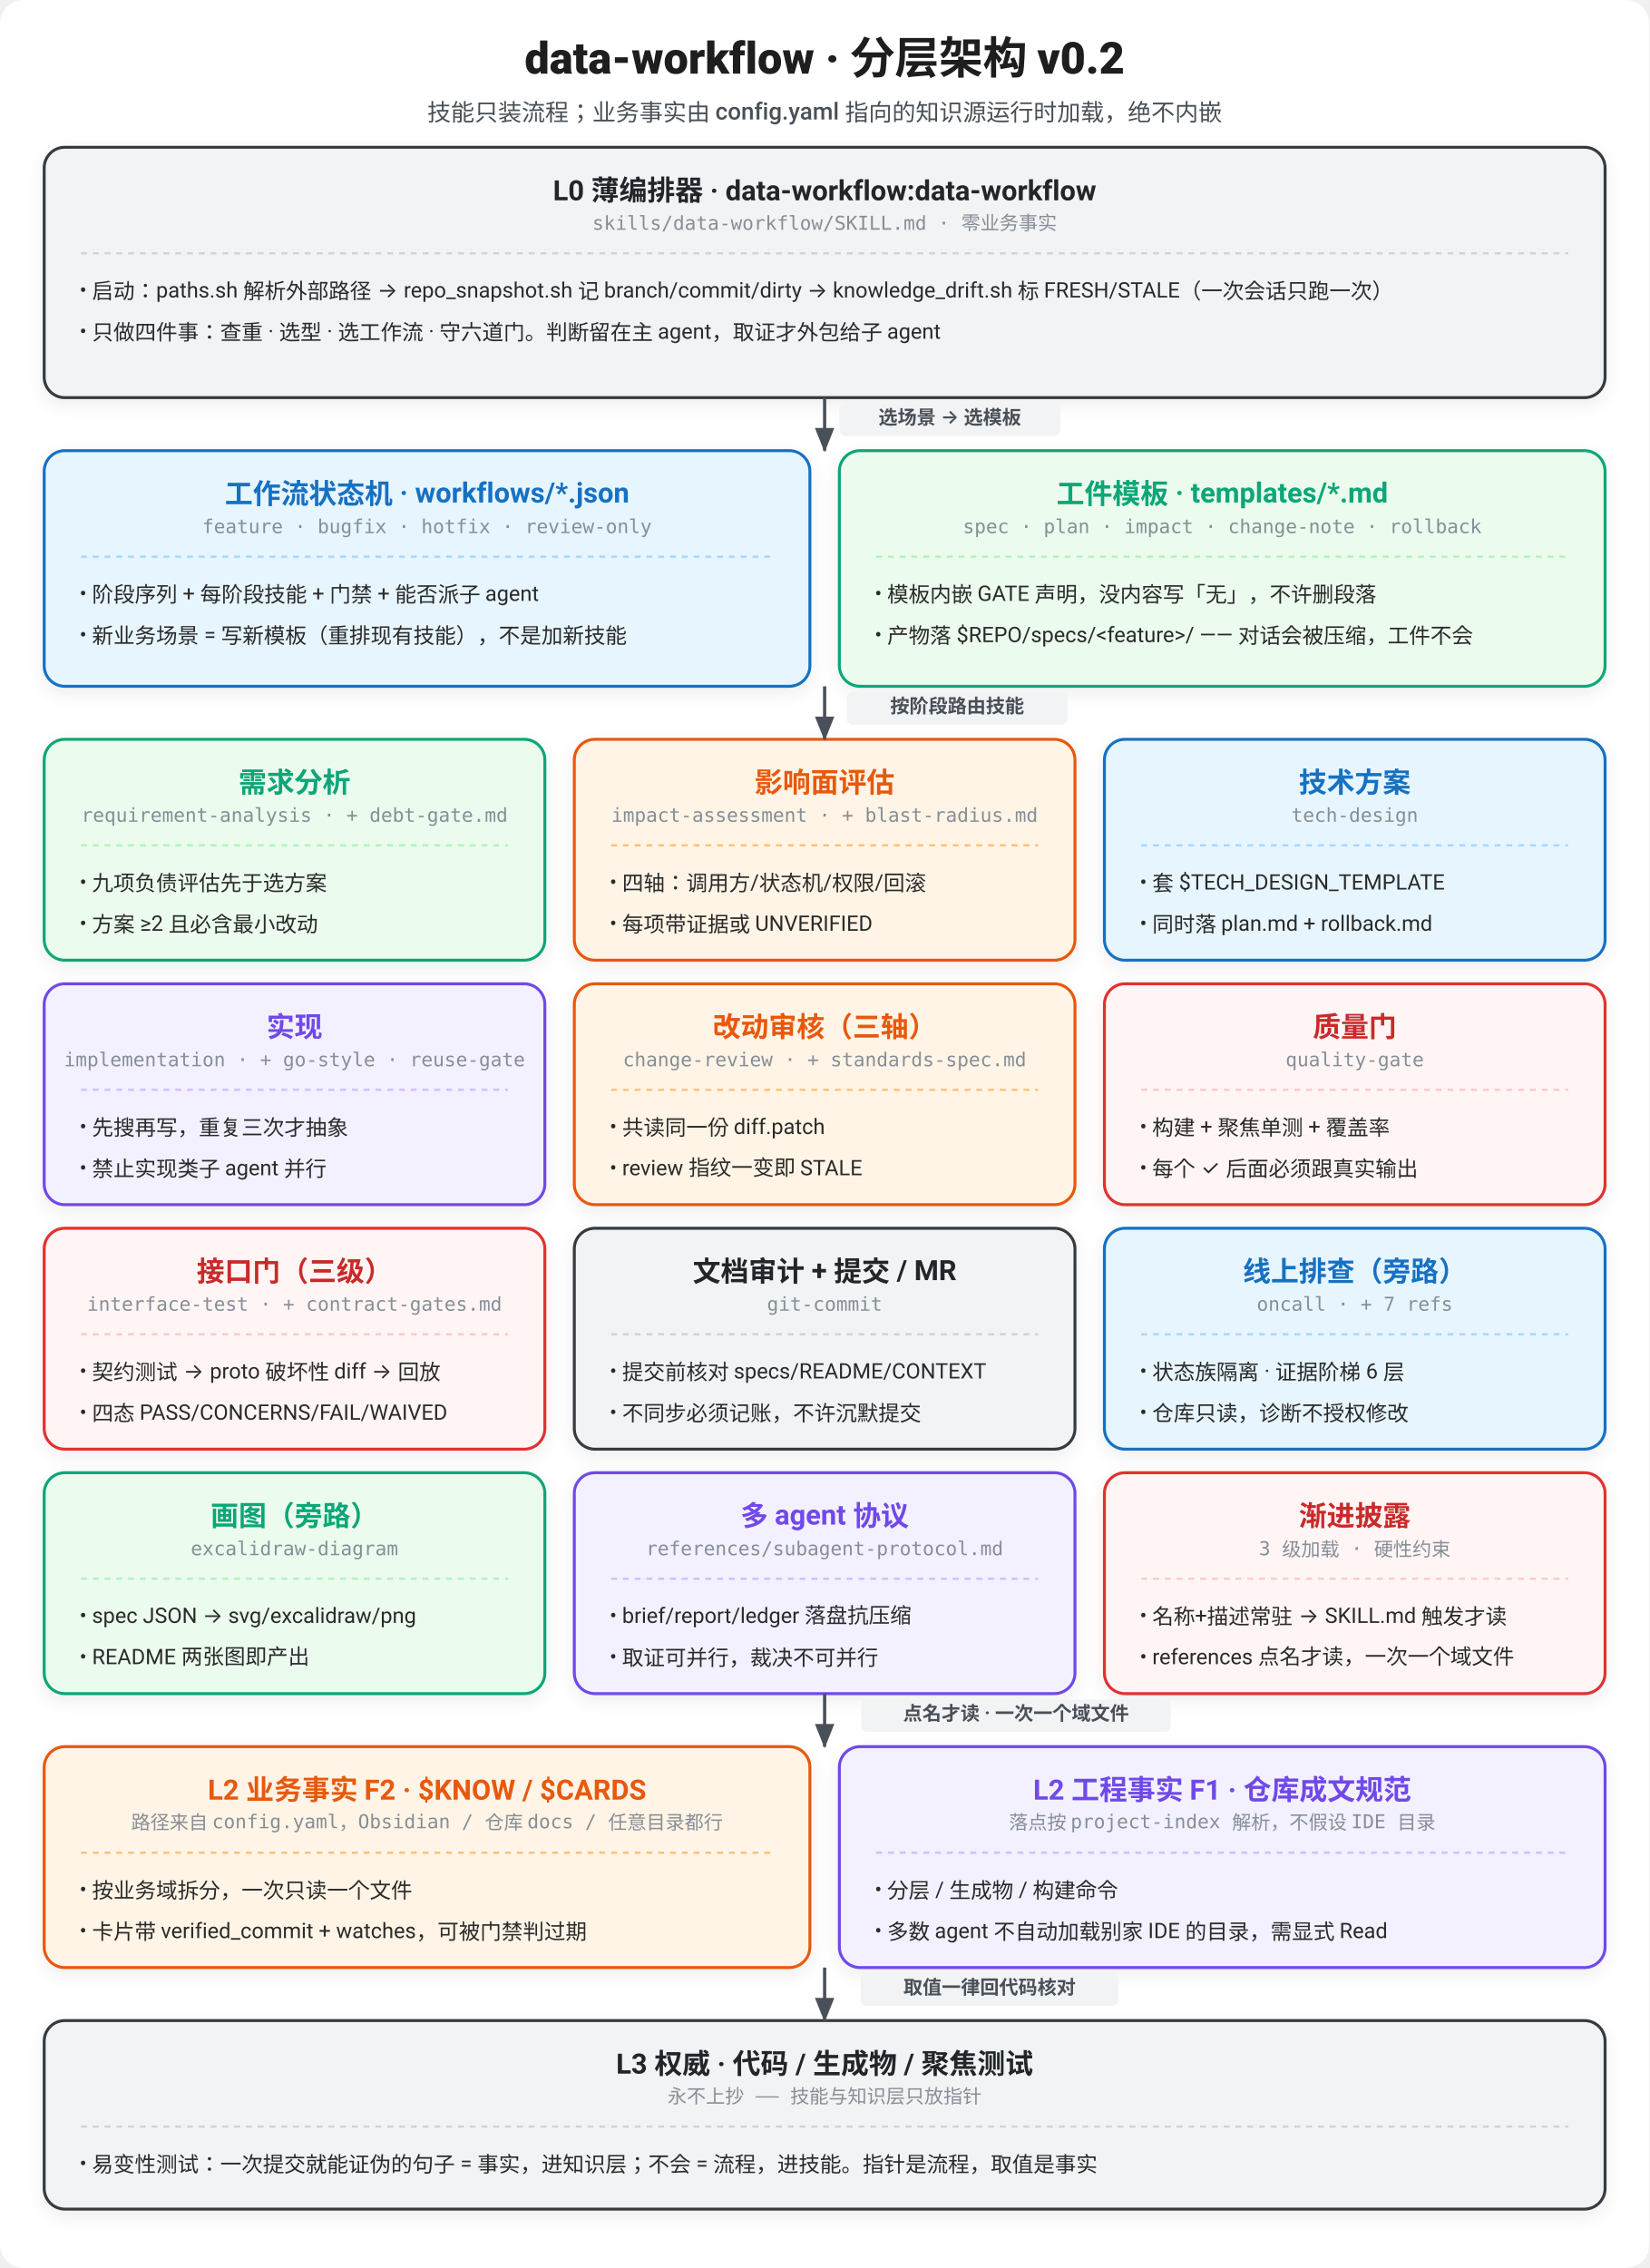
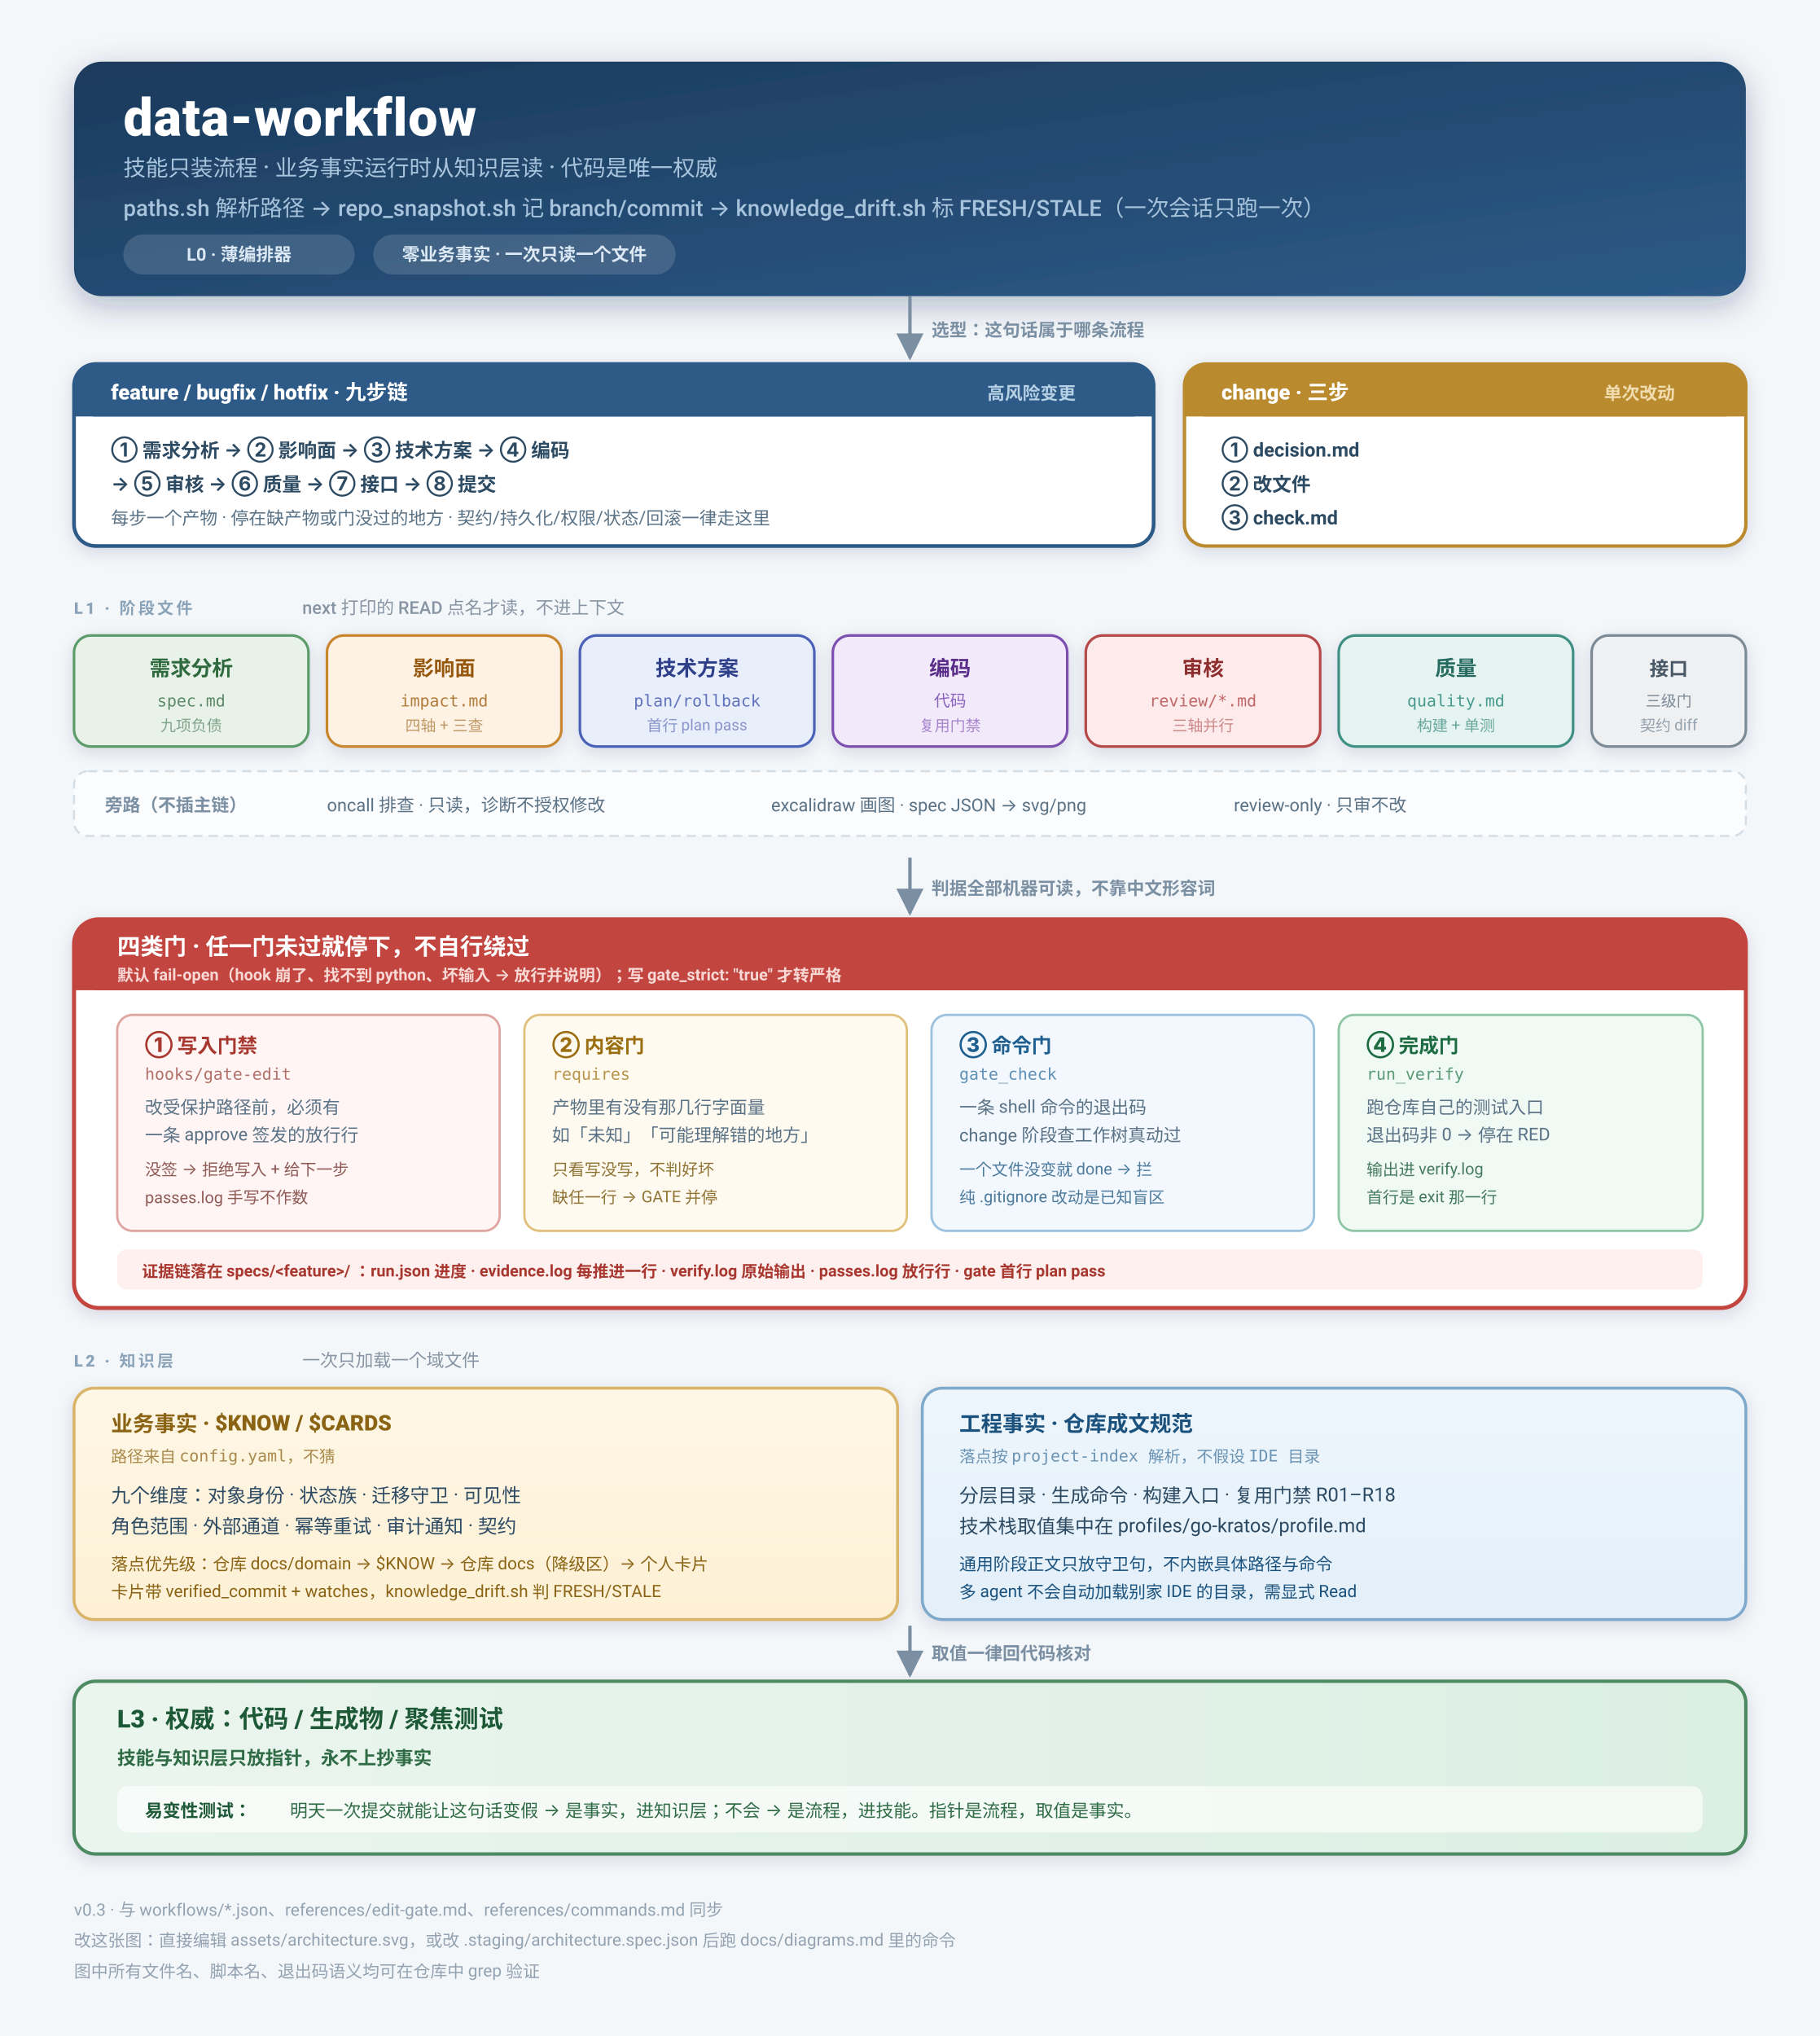
- <svg xmlns="http://www.w3.org/2000/svg" viewBox="0 0 1120 1540" width="100%" height="100%">
+ <svg xmlns="http://www.w3.org/2000/svg" viewBox="0 0 1180 1320" width="1180" height="1320" font-family="-apple-system, BlinkMacSystemFont, 'Segoe UI', Roboto, 'PingFang SC', sans-serif">
  <defs>
-     <filter id="shadow" x="-5%" y="-5%" width="110%" height="110%" filterUnits="userSpaceOnUse">
-       <feDropShadow dx="0" dy="4" stdDeviation="6" flood-color="#000000" flood-opacity="0.07" />
+     <linearGradient id="heroG" x1="0" y1="0" x2="1" y2="1">
+       <stop offset="0%" stop-color="#1b3a5c" />
+       <stop offset="100%" stop-color="#2d5a87" />
+     </linearGradient>
+     <linearGradient id="l2a" x1="0" y1="0" x2="0" y2="1">
+       <stop offset="0%" stop-color="#fef7e6" />
+       <stop offset="100%" stop-color="#fdf0d5" />
+     </linearGradient>
+     <linearGradient id="l2b" x1="0" y1="0" x2="0" y2="1">
+       <stop offset="0%" stop-color="#eef6fc" />
+       <stop offset="100%" stop-color="#e3eff9" />
+     </linearGradient>
+     <linearGradient id="l3G" x1="0" y1="0" x2="1" y2="0">
+       <stop offset="0%" stop-color="#eaf5ee" />
+       <stop offset="100%" stop-color="#dcefe3" />
+     </linearGradient>
+     <filter id="sh" x="-20%" y="-20%" width="140%" height="140%">
+       <feDropShadow dx="0" dy="3" stdDeviation="5" flood-color="#0b2545" flood-opacity="0.13" />
    </filter>
-     <filter id="red-shadow" x="-4%" y="-4%" width="108%" height="108%" filterUnits="userSpaceOnUse">
-       <feDropShadow dx="0" dy="5" stdDeviation="8" flood-color="#e03131" flood-opacity="0.10" />
+     <filter id="shHero" x="-20%" y="-20%" width="140%" height="140%">
+       <feDropShadow dx="0" dy="6" stdDeviation="10" flood-color="#0b2545" flood-opacity="0.28" />
    </filter>
-     <marker id="arrow-gray" markerWidth="9" markerHeight="9" refX="7" refY="4.5" orient="auto">
-       <path d="M 0 1.5 L 7.5 4.5 L 0 7.5 Z" fill="#495057" />
-     </marker>
-     <marker id="arrow-red" markerWidth="9" markerHeight="9" refX="7" refY="4.5" orient="auto">
-       <path d="M 0 1.5 L 7.5 4.5 L 0 7.5 Z" fill="#e03131" />
+     <marker id="ar" viewBox="0 0 10 10" refX="9" refY="5" markerWidth="8" markerHeight="8" orient="auto-start-reverse">
+       <path d="M0,0 L10,5 L0,10 z" fill="#7b8fa3" />
    </marker>
    <style>
-       .title { font-family: -apple-system, BlinkMacSystemFont, "Segoe UI", Roboto, "PingFang SC", "Hiragino Sans GB", "Microsoft YaHei", sans-serif; font-weight: 800; fill: #1e1e1e; }
-       .subtitle { font-family: -apple-system, BlinkMacSystemFont, "Segoe UI", Roboto, "PingFang SC", sans-serif; font-weight: 500; fill: #495057; }
-       .card-title { font-family: -apple-system, BlinkMacSystemFont, "Segoe UI", Roboto, "PingFang SC", sans-serif; font-weight: 700; font-size: 19px; }
-       .card-sub { font-family: "SF Mono", "Consolas", Menlo, monospace; font-size: 13px; fill: #868e96; }
-       .card-item { font-family: -apple-system, BlinkMacSystemFont, "Segoe UI", Roboto, "PingFang SC", sans-serif; font-size: 14.5px; fill: #2b2b2b; }
-       .tag-text { font-family: -apple-system, BlinkMacSystemFont, "Segoe UI", Roboto, "PingFang SC", sans-serif; font-size: 13px; font-weight: 600; fill: #495057; text-anchor: middle; }
-       .cfg-text { font-family: -apple-system, BlinkMacSystemFont, "Segoe UI", Roboto, "PingFang SC", sans-serif; font-size: 13px; font-weight: 700; fill: #c92a2a; text-anchor: middle; }
-     </style>
+     .h1{font-size:34px;font-weight:800;fill:#fff;letter-spacing:.5px}
+     .h1s{font-size:14.5px;fill:#a8c4dd;font-weight:500}
+     .lvl{font-size:13px;font-weight:800;letter-spacing:2.5px}
+     .lvlS{font-size:11.5px;fill:#8794a3;font-weight:500}
+     .t{font-size:16px;font-weight:700;fill:#12324f}
+     .s{font-size:12px;fill:#6b7c8f;font-family:"SF Mono",Consolas,Menlo,monospace}
+     .b{font-size:12.5px;fill:#2d4a63}
+     .bs{font-size:11.5px;fill:#5a7286}
+     .badge{font-size:10.5px;font-weight:700;fill:#fff;letter-spacing:.4px}
+     .lane{font-size:10.5px;font-weight:800;fill:#8ba3b8;letter-spacing:1.8px}
+   </style>
  </defs>
-   <rect width="100%" height="100%" fill="#ffffff" rx="16" />
-   <g transform="translate(560, 50)" text-anchor="middle">
-     <text class="title" font-size="30" y="0">data-workflow · 分层架构 v0.2</text>
-     <text class="subtitle" font-size="16" y="32">技能只装流程；业务事实由 config.yaml 指向的知识源运行时加载，绝不内嵌</text>
+   <rect width="1180" height="1320" fill="#f4f7fa" />
+   <rect x="48" y="40" width="1084" height="152" rx="18" fill="url(#heroG)" filter="url(#shHero)" />
+   <text x="80" y="88" class="h1">data-workflow</text>
+   <text x="80" y="114" class="h1s">技能只装流程 · 业务事实运行时从知识层读 · 代码是唯一权威</text>
+   <text x="80" y="140" class="h1s" font-size="13">paths.sh 解析路径 → repo_snapshot.sh 记 branch/commit → knowledge_drift.sh 标 FRESH/STALE（一次会话只跑一次）</text>
+   <rect x="80" y="152" width="150" height="26" rx="13" fill="#ffffff" opacity="0.14" />
+   <text x="155" y="169" fill="#dce9f5" font-size="11.5" font-weight="700" text-anchor="middle">L0 · 薄编排器</text>
+   <rect x="242" y="152" width="196" height="26" rx="13" fill="#ffffff" opacity="0.14" />
+   <text x="340" y="169" fill="#dce9f5" font-size="11.5" font-weight="700" text-anchor="middle">零业务事实 · 一次只读一个文件</text>
+   <path d="M590,192 L590,232" stroke="#7b8fa3" stroke-width="2.2" fill="none" marker-end="url(#ar)" />
+   <text x="604" y="218" font-size="11.5" fill="#7b8fa3" font-weight="600">选型：这句话属于哪条流程</text>
+   <rect x="48" y="236" width="700" height="118" rx="14" fill="#fff" stroke="#2d5a87" stroke-width="2.4" filter="url(#sh)" />
+   <rect x="48" y="236" width="700" height="34" rx="14" fill="#2d5a87" />
+   <rect x="48" y="256" width="700" height="14" fill="#2d5a87" />
+   <text x="72" y="259" font-size="13.5" font-weight="800" fill="#fff">feature / bugfix / hotfix · 九步链</text>
+   <text x="640" y="259" font-size="11.5" fill="#b6d0e4" font-weight="600">高风险变更</text>
+   <text x="72" y="296" class="b" font-weight="700" font-size="12.5">① 需求分析 → ② 影响面 → ③ 技术方案 → ④ 编码</text>
+   <text x="72" y="318" class="b" font-weight="700" font-size="12.5">→ ⑤ 审核 → ⑥ 质量 → ⑦ 接口 → ⑧ 提交</text>
+   <text x="72" y="340" class="bs">每步一个产物 · 停在缺产物或门没过的地方 · 契约/持久化/权限/状态/回滚一律走这里</text>
+   <rect x="768" y="236" width="364" height="118" rx="14" fill="#fff" stroke="#b98a2e" stroke-width="2.2" filter="url(#sh)" />
+   <rect x="768" y="236" width="364" height="34" rx="14" fill="#b98a2e" />
+   <rect x="768" y="256" width="364" height="14" fill="#b98a2e" />
+   <text x="792" y="259" font-size="13.5" font-weight="800" fill="#fff">change · 三步</text>
+   <text x="1040" y="259" font-size="11.5" fill="#f0dcae" font-weight="600">单次改动</text>
+   <text x="792" y="296" class="b" font-weight="700" font-size="12.5">① decision.md</text>
+   <text x="792" y="318" class="b" font-weight="700" font-size="12.5">② 改文件</text>
+   <text x="792" y="340" class="b" font-weight="700" font-size="12.5">③ check.md</text>
+   <text x="48" y="398" class="lane">L1 · 阶段文件</text>
+   <text x="196" y="398" class="lvlS">next 打印的 READ 点名才读，不进上下文</text>
+   <g filter="url(#sh)">
+     <rect x="48" y="412" width="152" height="72" rx="11" fill="#e8f2e9" stroke="#5c9c6b" stroke-width="1.7" />
+     <text x="124" y="438" text-anchor="middle" font-size="13.5" font-weight="800" fill="#2f6b3e">需求分析</text>
+     <text x="124" y="458" text-anchor="middle" font-size="10.5" fill="#5c8a68" font-family="monospace">spec.md</text>
+     <text x="124" y="474" text-anchor="middle" font-size="10" fill="#7fa389">九项负债</text>
  </g>
-   <g transform="translate(30, 100)" filter="url(#shadow)">
-     <rect width="1060" height="170" rx="14" fill="#f1f3f5" stroke="#343a40" stroke-width="2" />
-     <text class="card-title" x="530" y="36" text-anchor="middle" fill="#212529">L0 薄编排器 · data-workflow:data-workflow</text>
-     <text class="card-sub" x="530" y="56" text-anchor="middle">skills/data-workflow/SKILL.md · 零业务事实</text>
-     <line x1="25" y1="72" x2="1035" y2="72" stroke="#ced4da" stroke-width="1.5" stroke-dasharray="4,4" />
-     <g class="card-item" transform="translate(24, 102)">
-       <text y="0">• 启动：paths.sh 解析外部路径 → repo_snapshot.sh 记 branch/commit/dirty → knowledge_drift.sh 标 FRESH/STALE（一次会话只跑一次）</text>
-       <text y="28">• 只做四件事：查重 · 选型 · 选工作流 · 守六道门。判断留在主 agent，取证才外包给子 agent</text>
-     </g>
+   <g filter="url(#sh)">
+     <rect x="212" y="412" width="152" height="72" rx="11" fill="#fdf2e4" stroke="#c9862f" stroke-width="1.7" />
+     <text x="288" y="438" text-anchor="middle" font-size="13.5" font-weight="800" fill="#96590f">影响面</text>
+     <text x="288" y="458" text-anchor="middle" font-size="10.5" fill="#b07c3a" font-family="monospace">impact.md</text>
+     <text x="288" y="474" text-anchor="middle" font-size="10" fill="#c09a68">四轴 + 三查</text>
  </g>
-   <g transform="translate(30, 306)" filter="url(#shadow)">
-     <rect width="520" height="160" rx="14" fill="#e7f5ff" stroke="#1971c2" stroke-width="2" />
-     <text class="card-title" x="260" y="36" text-anchor="middle" fill="#1971c2">工作流状态机 · workflows/*.json</text>
-     <text class="card-sub" x="260" y="56" text-anchor="middle">feature · bugfix · hotfix · review-only</text>
-     <line x1="25" y1="72" x2="495" y2="72" stroke="#a5d8ff" stroke-width="1.5" stroke-dasharray="4,4" />
-     <g class="card-item" transform="translate(24, 102)">
-       <text y="0">• 阶段序列 + 每阶段技能 + 门禁 + 能否派子 agent</text>
-       <text y="28">• 新业务场景 = 写新模板（重排现有技能），不是加新技能</text>
-     </g>
+   <g filter="url(#sh)">
+     <rect x="376" y="412" width="152" height="72" rx="11" fill="#e9eefb" stroke="#4a62b8" stroke-width="1.7" />
+     <text x="452" y="438" text-anchor="middle" font-size="13.5" font-weight="800" fill="#2f3f8a">技术方案</text>
+     <text x="452" y="458" text-anchor="middle" font-size="10.5" fill="#6273bd" font-family="monospace">plan/rollback</text>
+     <text x="452" y="474" text-anchor="middle" font-size="10" fill="#8794c9">首行 plan pass</text>
  </g>
-   <g transform="translate(570, 306)" filter="url(#shadow)">
-     <rect width="520" height="160" rx="14" fill="#ebfbee" stroke="#0ca678" stroke-width="2" />
-     <text class="card-title" x="260" y="36" text-anchor="middle" fill="#0ca678">工件模板 · templates/*.md</text>
-     <text class="card-sub" x="260" y="56" text-anchor="middle">spec · plan · impact · change-note · rollback</text>
-     <line x1="25" y1="72" x2="495" y2="72" stroke="#b2f2bb" stroke-width="1.5" stroke-dasharray="4,4" />
-     <g class="card-item" transform="translate(24, 102)">
-       <text y="0">• 模板内嵌 GATE 声明，没内容写「无」，不许删段落</text>
-       <text y="28">• 产物落 $REPO/specs/&lt;feature&gt;/ —— 对话会被压缩，工件不会</text>
-     </g>
+   <g filter="url(#sh)">
+     <rect x="540" y="412" width="152" height="72" rx="11" fill="#f2eafb" stroke="#7c4fb0" stroke-width="1.7" />
+     <text x="616" y="438" text-anchor="middle" font-size="13.5" font-weight="800" fill="#5a2d8a">编码</text>
+     <text x="616" y="458" text-anchor="middle" font-size="10.5" fill="#8a63bd" font-family="monospace">代码</text>
+     <text x="616" y="474" text-anchor="middle" font-size="10" fill="#a986cc">复用门禁</text>
  </g>
-   <g transform="translate(30, 502)" filter="url(#shadow)">
-     <rect width="340" height="150" rx="14" fill="#ebfbee" stroke="#0ca678" stroke-width="2" />
-     <text class="card-title" x="170" y="36" text-anchor="middle" fill="#0ca678">需求分析</text>
-     <text class="card-sub" x="170" y="56" text-anchor="middle">requirement-analysis · + debt-gate.md</text>
-     <line x1="25" y1="72" x2="315" y2="72" stroke="#b2f2bb" stroke-width="1.5" stroke-dasharray="4,4" />
-     <g class="card-item" transform="translate(24, 102)">
-       <text y="0">• 九项负债评估先于选方案</text>
-       <text y="28">• 方案 ≥2 且必含最小改动</text>
-     </g>
+   <g filter="url(#sh)">
+     <rect x="704" y="412" width="152" height="72" rx="11" fill="#fdeaea" stroke="#b54a4a" stroke-width="1.7" />
+     <text x="780" y="438" text-anchor="middle" font-size="13.5" font-weight="800" fill="#8f2f2f">审核</text>
+     <text x="780" y="458" text-anchor="middle" font-size="10.5" fill="#c06767" font-family="monospace">review/*.md</text>
+     <text x="780" y="474" text-anchor="middle" font-size="10" fill="#cc8888">三轴并行</text>
  </g>
-   <g transform="translate(390, 502)" filter="url(#shadow)">
-     <rect width="340" height="150" rx="14" fill="#fff4e6" stroke="#e8590c" stroke-width="2" />
-     <text class="card-title" x="170" y="36" text-anchor="middle" fill="#e8590c">影响面评估</text>
-     <text class="card-sub" x="170" y="56" text-anchor="middle">impact-assessment · + blast-radius.md</text>
-     <line x1="25" y1="72" x2="315" y2="72" stroke="#ffc078" stroke-width="1.5" stroke-dasharray="4,4" />
-     <g class="card-item" transform="translate(24, 102)">
-       <text y="0">• 四轴：调用方/状态机/权限/回滚</text>
-       <text y="28">• 每项带证据或 UNVERIFIED</text>
-     </g>
+   <g filter="url(#sh)">
+     <rect x="868" y="412" width="152" height="72" rx="11" fill="#e6f4f1" stroke="#3f8f83" stroke-width="1.7" />
+     <text x="944" y="438" text-anchor="middle" font-size="13.5" font-weight="800" fill="#256b60">质量</text>
+     <text x="944" y="458" text-anchor="middle" font-size="10.5" fill="#4a9a8e" font-family="monospace">quality.md</text>
+     <text x="944" y="474" text-anchor="middle" font-size="10" fill="#6aa89e">构建 + 单测</text>
  </g>
-   <g transform="translate(750, 502)" filter="url(#shadow)">
-     <rect width="340" height="150" rx="14" fill="#e7f5ff" stroke="#1971c2" stroke-width="2" />
-     <text class="card-title" x="170" y="36" text-anchor="middle" fill="#1971c2">技术方案</text>
-     <text class="card-sub" x="170" y="56" text-anchor="middle">tech-design</text>
-     <line x1="25" y1="72" x2="315" y2="72" stroke="#a5d8ff" stroke-width="1.5" stroke-dasharray="4,4" />
-     <g class="card-item" transform="translate(24, 102)">
-       <text y="0">• 套 $TECH_DESIGN_TEMPLATE</text>
-       <text y="28">• 同时落 plan.md + rollback.md</text>
-     </g>
+   <g filter="url(#sh)">
+     <rect x="1032" y="412" width="100" height="72" rx="11" fill="#eef0f2" stroke="#7c8a96" stroke-width="1.7" />
+     <text x="1082" y="438" text-anchor="middle" font-size="12.5" font-weight="800" fill="#4a5866">接口</text>
+     <text x="1082" y="458" text-anchor="middle" font-size="10" fill="#7c8a96" font-family="monospace">三级门</text>
+     <text x="1082" y="474" text-anchor="middle" font-size="10" fill="#94a1ad">契约 diff</text>
  </g>
-   <g transform="translate(30, 668)" filter="url(#shadow)">
-     <rect width="340" height="150" rx="14" fill="#f3f0ff" stroke="#7048e8" stroke-width="2" />
-     <text class="card-title" x="170" y="36" text-anchor="middle" fill="#7048e8">实现</text>
-     <text class="card-sub" x="170" y="56" text-anchor="middle">implementation · + go-style · reuse-gate</text>
-     <line x1="25" y1="72" x2="315" y2="72" stroke="#d0bfff" stroke-width="1.5" stroke-dasharray="4,4" />
-     <g class="card-item" transform="translate(24, 102)">
-       <text y="0">• 先搜再写，重复三次才抽象</text>
-       <text y="28">• 禁止实现类子 agent 并行</text>
-     </g>
-   </g>
-   <g transform="translate(390, 668)" filter="url(#shadow)">
-     <rect width="340" height="150" rx="14" fill="#fff4e6" stroke="#e8590c" stroke-width="2" />
-     <text class="card-title" x="170" y="36" text-anchor="middle" fill="#e8590c">改动审核（三轴）</text>
-     <text class="card-sub" x="170" y="56" text-anchor="middle">change-review · + standards-spec.md</text>
-     <line x1="25" y1="72" x2="315" y2="72" stroke="#ffc078" stroke-width="1.5" stroke-dasharray="4,4" />
-     <g class="card-item" transform="translate(24, 102)">
-       <text y="0">• 共读同一份 diff.patch</text>
-       <text y="28">• review 指纹一变即 STALE</text>
-     </g>
-   </g>
-   <g transform="translate(750, 668)" filter="url(#shadow)">
-     <rect width="340" height="150" rx="14" fill="#fff5f5" stroke="#e03131" stroke-width="2" />
-     <text class="card-title" x="170" y="36" text-anchor="middle" fill="#c92a2a">质量门</text>
-     <text class="card-sub" x="170" y="56" text-anchor="middle">quality-gate</text>
-     <line x1="25" y1="72" x2="315" y2="72" stroke="#ffc9c9" stroke-width="1.5" stroke-dasharray="4,4" />
-     <g class="card-item" transform="translate(24, 102)">
-       <text y="0">• 构建 + 聚焦单测 + 覆盖率</text>
-       <text y="28">• 每个 ✓ 后面必须跟真实输出</text>
-     </g>
-   </g>
-   <g transform="translate(30, 834)" filter="url(#shadow)">
-     <rect width="340" height="150" rx="14" fill="#fff5f5" stroke="#e03131" stroke-width="2" />
-     <text class="card-title" x="170" y="36" text-anchor="middle" fill="#c92a2a">接口门（三级）</text>
-     <text class="card-sub" x="170" y="56" text-anchor="middle">interface-test · + contract-gates.md</text>
-     <line x1="25" y1="72" x2="315" y2="72" stroke="#ffc9c9" stroke-width="1.5" stroke-dasharray="4,4" />
-     <g class="card-item" transform="translate(24, 102)">
-       <text y="0">• 契约测试 → proto 破坏性 diff → 回放</text>
-       <text y="28">• 四态 PASS/CONCERNS/FAIL/WAIVED</text>
-     </g>
-   </g>
-   <g transform="translate(390, 834)" filter="url(#shadow)">
-     <rect width="340" height="150" rx="14" fill="#f1f3f5" stroke="#343a40" stroke-width="2" />
-     <text class="card-title" x="170" y="36" text-anchor="middle" fill="#212529">文档审计 + 提交 / MR</text>
-     <text class="card-sub" x="170" y="56" text-anchor="middle">git-commit</text>
-     <line x1="25" y1="72" x2="315" y2="72" stroke="#ced4da" stroke-width="1.5" stroke-dasharray="4,4" />
-     <g class="card-item" transform="translate(24, 102)">
-       <text y="0">• 提交前核对 specs/README/CONTEXT</text>
-       <text y="28">• 不同步必须记账，不许沉默提交</text>
-     </g>
-   </g>
-   <g transform="translate(750, 834)" filter="url(#shadow)">
-     <rect width="340" height="150" rx="14" fill="#e7f5ff" stroke="#1971c2" stroke-width="2" />
-     <text class="card-title" x="170" y="36" text-anchor="middle" fill="#1971c2">线上排查（旁路）</text>
-     <text class="card-sub" x="170" y="56" text-anchor="middle">oncall · + 7 refs</text>
-     <line x1="25" y1="72" x2="315" y2="72" stroke="#a5d8ff" stroke-width="1.5" stroke-dasharray="4,4" />
-     <g class="card-item" transform="translate(24, 102)">
-       <text y="0">• 状态族隔离 · 证据阶梯 6 层</text>
-       <text y="28">• 仓库只读，诊断不授权修改</text>
-     </g>
-   </g>
-   <g transform="translate(30, 1000)" filter="url(#shadow)">
-     <rect width="340" height="150" rx="14" fill="#ebfbee" stroke="#0ca678" stroke-width="2" />
-     <text class="card-title" x="170" y="36" text-anchor="middle" fill="#0ca678">画图（旁路）</text>
-     <text class="card-sub" x="170" y="56" text-anchor="middle">excalidraw-diagram</text>
-     <line x1="25" y1="72" x2="315" y2="72" stroke="#b2f2bb" stroke-width="1.5" stroke-dasharray="4,4" />
-     <g class="card-item" transform="translate(24, 102)">
-       <text y="0">• spec JSON → svg/excalidraw/png</text>
-       <text y="28">• README 两张图即产出</text>
-     </g>
-   </g>
-   <g transform="translate(390, 1000)" filter="url(#shadow)">
-     <rect width="340" height="150" rx="14" fill="#f3f0ff" stroke="#7048e8" stroke-width="2" />
-     <text class="card-title" x="170" y="36" text-anchor="middle" fill="#7048e8">多 agent 协议</text>
-     <text class="card-sub" x="170" y="56" text-anchor="middle">references/subagent-protocol.md</text>
-     <line x1="25" y1="72" x2="315" y2="72" stroke="#d0bfff" stroke-width="1.5" stroke-dasharray="4,4" />
-     <g class="card-item" transform="translate(24, 102)">
-       <text y="0">• brief/report/ledger 落盘抗压缩</text>
-       <text y="28">• 取证可并行，裁决不可并行</text>
-     </g>
-   </g>
-   <g transform="translate(750, 1000)" filter="url(#shadow)">
-     <rect width="340" height="150" rx="14" fill="#fff5f5" stroke="#e03131" stroke-width="2" />
-     <text class="card-title" x="170" y="36" text-anchor="middle" fill="#c92a2a">渐进披露</text>
-     <text class="card-sub" x="170" y="56" text-anchor="middle">3 级加载 · 硬性约束</text>
-     <line x1="25" y1="72" x2="315" y2="72" stroke="#ffc9c9" stroke-width="1.5" stroke-dasharray="4,4" />
-     <g class="card-item" transform="translate(24, 102)">
-       <text y="0">• 名称+描述常驻 → SKILL.md 触发才读</text>
-       <text y="28">• references 点名才读，一次一个域文件</text>
-     </g>
-   </g>
-   <g transform="translate(30, 1186)" filter="url(#shadow)">
-     <rect width="520" height="150" rx="14" fill="#fff4e6" stroke="#e8590c" stroke-width="2" />
-     <text class="card-title" x="260" y="36" text-anchor="middle" fill="#e8590c">L2 业务事实 F2 · $KNOW / $CARDS</text>
-     <text class="card-sub" x="260" y="56" text-anchor="middle">路径来自 config.yaml，Obsidian / 仓库 docs / 任意目录都行</text>
-     <line x1="25" y1="72" x2="495" y2="72" stroke="#ffc078" stroke-width="1.5" stroke-dasharray="4,4" />
-     <g class="card-item" transform="translate(24, 102)">
-       <text y="0">• 按业务域拆分，一次只读一个文件</text>
-       <text y="28">• 卡片带 verified_commit + watches，可被门禁判过期</text>
-     </g>
-   </g>
-   <g transform="translate(570, 1186)" filter="url(#shadow)">
-     <rect width="520" height="150" rx="14" fill="#f3f0ff" stroke="#7048e8" stroke-width="2" />
-     <text class="card-title" x="260" y="36" text-anchor="middle" fill="#7048e8">L2 工程事实 F1 · 仓库成文规范</text>
-     <text class="card-sub" x="260" y="56" text-anchor="middle">落点按 project-index 解析，不假设 IDE 目录</text>
-     <line x1="25" y1="72" x2="495" y2="72" stroke="#d0bfff" stroke-width="1.5" stroke-dasharray="4,4" />
-     <g class="card-item" transform="translate(24, 102)">
-       <text y="0">• 分层 / 生成物 / 构建命令</text>
-       <text y="28">• 多数 agent 不自动加载别家 IDE 的目录，需显式 Read</text>
-     </g>
-   </g>
-   <g transform="translate(30, 1372)" filter="url(#shadow)">
-     <rect width="1060" height="128" rx="14" fill="#f1f3f5" stroke="#343a40" stroke-width="2" />
-     <text class="card-title" x="530" y="36" text-anchor="middle" fill="#212529">L3 权威 · 代码 / 生成物 / 聚焦测试</text>
-     <text class="card-sub" x="530" y="56" text-anchor="middle">永不上抄 —— 技能与知识层只放指针</text>
-     <line x1="25" y1="72" x2="1035" y2="72" stroke="#ced4da" stroke-width="1.5" stroke-dasharray="4,4" />
-     <g class="card-item" transform="translate(24, 102)">
-       <text y="0">• 易变性测试：一次提交就能证伪的句子 = 事实，进知识层；不会 = 流程，进技能。指针是流程，取值是事实</text>
-     </g>
+   <rect x="48" y="500" width="1084" height="42" rx="9" fill="#fbfcfd" stroke="#d3dde6" stroke-width="1.3" stroke-dasharray="6 4" />
+   <text x="68" y="526" font-size="11.5" fill="#7b8fa3" font-weight="700">旁路（不插主链）</text>
+   <text x="212" y="526" class="bs">oncall 排查 · 只读，诊断不授权修改</text>
+   <text x="500" y="526" class="bs">excalidraw 画图 · spec JSON → svg/png</text>
+   <text x="800" y="526" class="bs">review-only · 只审不改</text>
+   <path d="M590,556 L590,592" stroke="#7b8fa3" stroke-width="2.2" fill="none" marker-end="url(#ar)" />
+   <text x="604" y="580" font-size="11.5" fill="#7b8fa3" font-weight="600">判据全部机器可读，不靠中文形容词</text>
+   <rect x="48" y="596" width="1084" height="252" rx="16" fill="#fff" stroke="#c2453f" stroke-width="2.6" filter="url(#sh)" />
+   <rect x="48" y="596" width="1084" height="46" rx="16" fill="#c2453f" />
+   <rect x="48" y="626" width="1084" height="16" fill="#c2453f" />
+   <text x="76" y="619" font-size="15" font-weight="800" fill="#fff">四类门 · 任一门未过就停下，不自行绕过</text>
+   <text x="76" y="636" font-size="10.5" fill="#f8d9d6" font-weight="600">默认 fail-open（hook 崩了、找不到 python、坏输入 → 放行并说明）；写 gate_strict: "true" 才转严格</text>
+   <g>
+     <rect x="76" y="658" width="248" height="140" rx="10" fill="#fef5f4" stroke="#dfa5a1" stroke-width="1.5" />
+     <text x="94" y="682" font-size="13" font-weight="800" fill="#a8382f">① 写入门禁</text>
+     <text x="94" y="700" font-size="10.5" fill="#b3706a" font-family="monospace">hooks/gate-edit</text>
+     <text x="94" y="722" class="bs">改受保护路径前，必须有</text>
+     <text x="94" y="740" class="bs">一条 approve 签发的放行行</text>
+     <text x="94" y="762" font-size="10.5" fill="#8f5a55">没签 → 拒绝写入 + 给下一步</text>
+     <text x="94" y="780" font-size="10.5" fill="#8f5a55">passes.log 手写不作数</text>
  </g>
  <g>
-     <path d="M 560 270 L 560 306" fill="none" stroke="#495057" stroke-width="2.2" marker-end="url(#arrow-gray)" />
-     <rect x="570" y="274" width="150" height="22" rx="4" fill="#f1f3f5" />
-     <text class="tag-text" x="645" y="288" text-anchor="middle">选场景 → 选模板</text>
+     <rect x="340" y="658" width="248" height="140" rx="10" fill="#fffaf0" stroke="#e0c07a" stroke-width="1.5" />
+     <text x="358" y="682" font-size="13" font-weight="800" fill="#9a6d10">② 内容门</text>
+     <text x="358" y="700" font-size="10.5" fill="#b89448" font-family="monospace">requires</text>
+     <text x="358" y="722" class="bs">产物里有没有那几行字面量</text>
+     <text x="358" y="740" class="bs">如「未知」「可能理解错的地方」</text>
+     <text x="358" y="762" font-size="10.5" fill="#8f7434">只看写没写，不判好坏</text>
+     <text x="358" y="780" font-size="10.5" fill="#8f7434">缺任一行 → GATE 并停</text>
  </g>
  <g>
-     <path d="M 560 466 L 560 502" fill="none" stroke="#495057" stroke-width="2.2" marker-end="url(#arrow-gray)" />
-     <rect x="575" y="470" width="150" height="22" rx="4" fill="#f1f3f5" />
-     <text class="tag-text" x="650" y="484" text-anchor="middle">按阶段路由技能</text>
+     <rect x="604" y="658" width="248" height="140" rx="10" fill="#f2f8fd" stroke="#9dc2e0" stroke-width="1.5" />
+     <text x="622" y="682" font-size="13" font-weight="800" fill="#1e5f8f">③ 命令门</text>
+     <text x="622" y="700" font-size="10.5" fill="#5f8fb5" font-family="monospace">gate_check</text>
+     <text x="622" y="722" class="bs">一条 shell 命令的退出码</text>
+     <text x="622" y="740" class="bs">change 阶段查工作树真动过</text>
+     <text x="622" y="762" font-size="10.5" fill="#4d7a9c">一个文件没变就 done → 拦</text>
+     <text x="622" y="780" font-size="10.5" fill="#4d7a9c">纯 .gitignore 改动是已知盲区</text>
  </g>
  <g>
-     <path d="M 560 1150 L 560 1186" fill="none" stroke="#495057" stroke-width="2.2" marker-end="url(#arrow-gray)" />
-     <rect x="585" y="1154" width="210" height="22" rx="4" fill="#f1f3f5" />
-     <text class="tag-text" x="690" y="1168" text-anchor="middle">点名才读 · 一次一个域文件</text>
+     <rect x="868" y="658" width="236" height="140" rx="10" fill="#f0f9f4" stroke="#8fc7a6" stroke-width="1.5" />
+     <text x="886" y="682" font-size="13" font-weight="800" fill="#1d6b41">④ 完成门</text>
+     <text x="886" y="700" font-size="10.5" fill="#5b9a76" font-family="monospace">run_verify</text>
+     <text x="886" y="722" class="bs">跑仓库自己的测试入口</text>
+     <text x="886" y="740" class="bs">退出码非 0 → 停在 RED</text>
+     <text x="886" y="762" font-size="10.5" fill="#457a5e">输出进 verify.log</text>
+     <text x="886" y="780" font-size="10.5" fill="#457a5e">首行是 exit 那一行</text>
  </g>
-   <g>
-     <path d="M 560 1336 L 560 1372" fill="none" stroke="#495057" stroke-width="2.2" marker-end="url(#arrow-gray)" />
-     <rect x="584.5" y="1340" width="175" height="22" rx="4" fill="#f1f3f5" />
-     <text class="tag-text" x="672" y="1354" text-anchor="middle">取值一律回代码核对</text>
-   </g>
+   <rect x="76" y="810" width="1028" height="26" rx="6" fill="#fdf0ef" />
+   <text x="92" y="828" font-size="10.5" font-weight="700" fill="#a8382f">证据链落在 specs/&lt;feature&gt;/ ：run.json 进度 · evidence.log 每推进一行 · verify.log 原始输出 · passes.log 放行行 · gate 首行 plan pass</text>
+   <text x="48" y="886" class="lane">L2 · 知识层</text>
+   <text x="196" y="886" class="lvlS">一次只加载一个域文件</text>
+   <rect x="48" y="900" width="534" height="150" rx="13" fill="url(#l2a)" stroke="#d9b469" stroke-width="1.9" filter="url(#sh)" />
+   <text x="72" y="928" font-size="14" font-weight="800" fill="#8a6414">业务事实 · $KNOW / $CARDS</text>
+   <text x="72" y="948" font-size="10.5" fill="#a98a4c" font-family="monospace">路径来自 config.yaml，不猜</text>
+   <text x="72" y="974" class="b">九个维度：对象身份 · 状态族 · 迁移守卫 · 可见性</text>
+   <text x="72" y="994" class="b">角色范围 · 外部通道 · 幂等重试 · 审计通知 · 契约</text>
+   <text x="72" y="1018" font-size="11" fill="#8a6414">落点优先级：仓库 docs/domain → $KNOW → 仓库 docs（降级区）→ 个人卡片</text>
+   <text x="72" y="1036" font-size="11" fill="#8a6414">卡片带 verified_commit + watches，knowledge_drift.sh 判 FRESH/STALE</text>
+   <rect x="598" y="900" width="534" height="150" rx="13" fill="url(#l2b)" stroke="#7fa9cb" stroke-width="1.9" filter="url(#sh)" />
+   <text x="622" y="928" font-size="14" font-weight="800" fill="#1b527d">工程事实 · 仓库成文规范</text>
+   <text x="622" y="948" font-size="10.5" fill="#6b93b3" font-family="monospace">落点按 project-index 解析，不假设 IDE 目录</text>
+   <text x="622" y="974" class="b">分层目录 · 生成命令 · 构建入口 · 复用门禁 R01–R18</text>
+   <text x="622" y="994" class="b">技术栈取值集中在 profiles/go-kratos/profile.md</text>
+   <text x="622" y="1018" font-size="11" fill="#1b527d">通用阶段正文只放守卫句，不内嵌具体路径与命令</text>
+   <text x="622" y="1036" font-size="11" fill="#1b527d">多 agent 不会自动加载别家 IDE 的目录，需显式 Read</text>
+   <path d="M590,1054 L590,1086" stroke="#7b8fa3" stroke-width="2.2" fill="none" marker-end="url(#ar)" />
+   <text x="604" y="1076" font-size="11.5" fill="#7b8fa3" font-weight="600">取值一律回代码核对</text>
+   <rect x="48" y="1090" width="1084" height="112" rx="14" fill="url(#l3G)" stroke="#4d8a62" stroke-width="2.2" filter="url(#sh)" />
+   <text x="76" y="1120" font-size="16" font-weight="800" fill="#1d5936">L3 · 权威：代码 / 生成物 / 聚焦测试</text>
+   <text x="76" y="1144" font-size="12" fill="#2f6b45" font-weight="600">技能与知识层只放指针，永不上抄事实</text>
+   <rect x="76" y="1158" width="1028" height="30" rx="7" fill="#ffffff" opacity="0.62" />
+   <text x="94" y="1178" font-size="11.5" fill="#1d5936" font-weight="700">易变性测试：</text>
+   <text x="188" y="1178" font-size="11.5" fill="#2f6b45">明天一次提交就能让这句话变假 → 是事实，进知识层；不会 → 是流程，进技能。指针是流程，取值是事实。</text>
+   <text x="48" y="1242" font-size="11" fill="#93a2b1">v0.3 · 与 workflows/*.json、references/edit-gate.md、references/commands.md 同步</text>
+   <text x="48" y="1262" font-size="11" fill="#93a2b1">改这张图：直接编辑 assets/architecture.svg，或改 .staging/architecture.spec.json 后跑 docs/diagrams.md 里的命令</text>
+   <text x="48" y="1282" font-size="11" fill="#93a2b1">图中所有文件名、脚本名、退出码语义均可在仓库中 grep 验证</text>
</svg>
